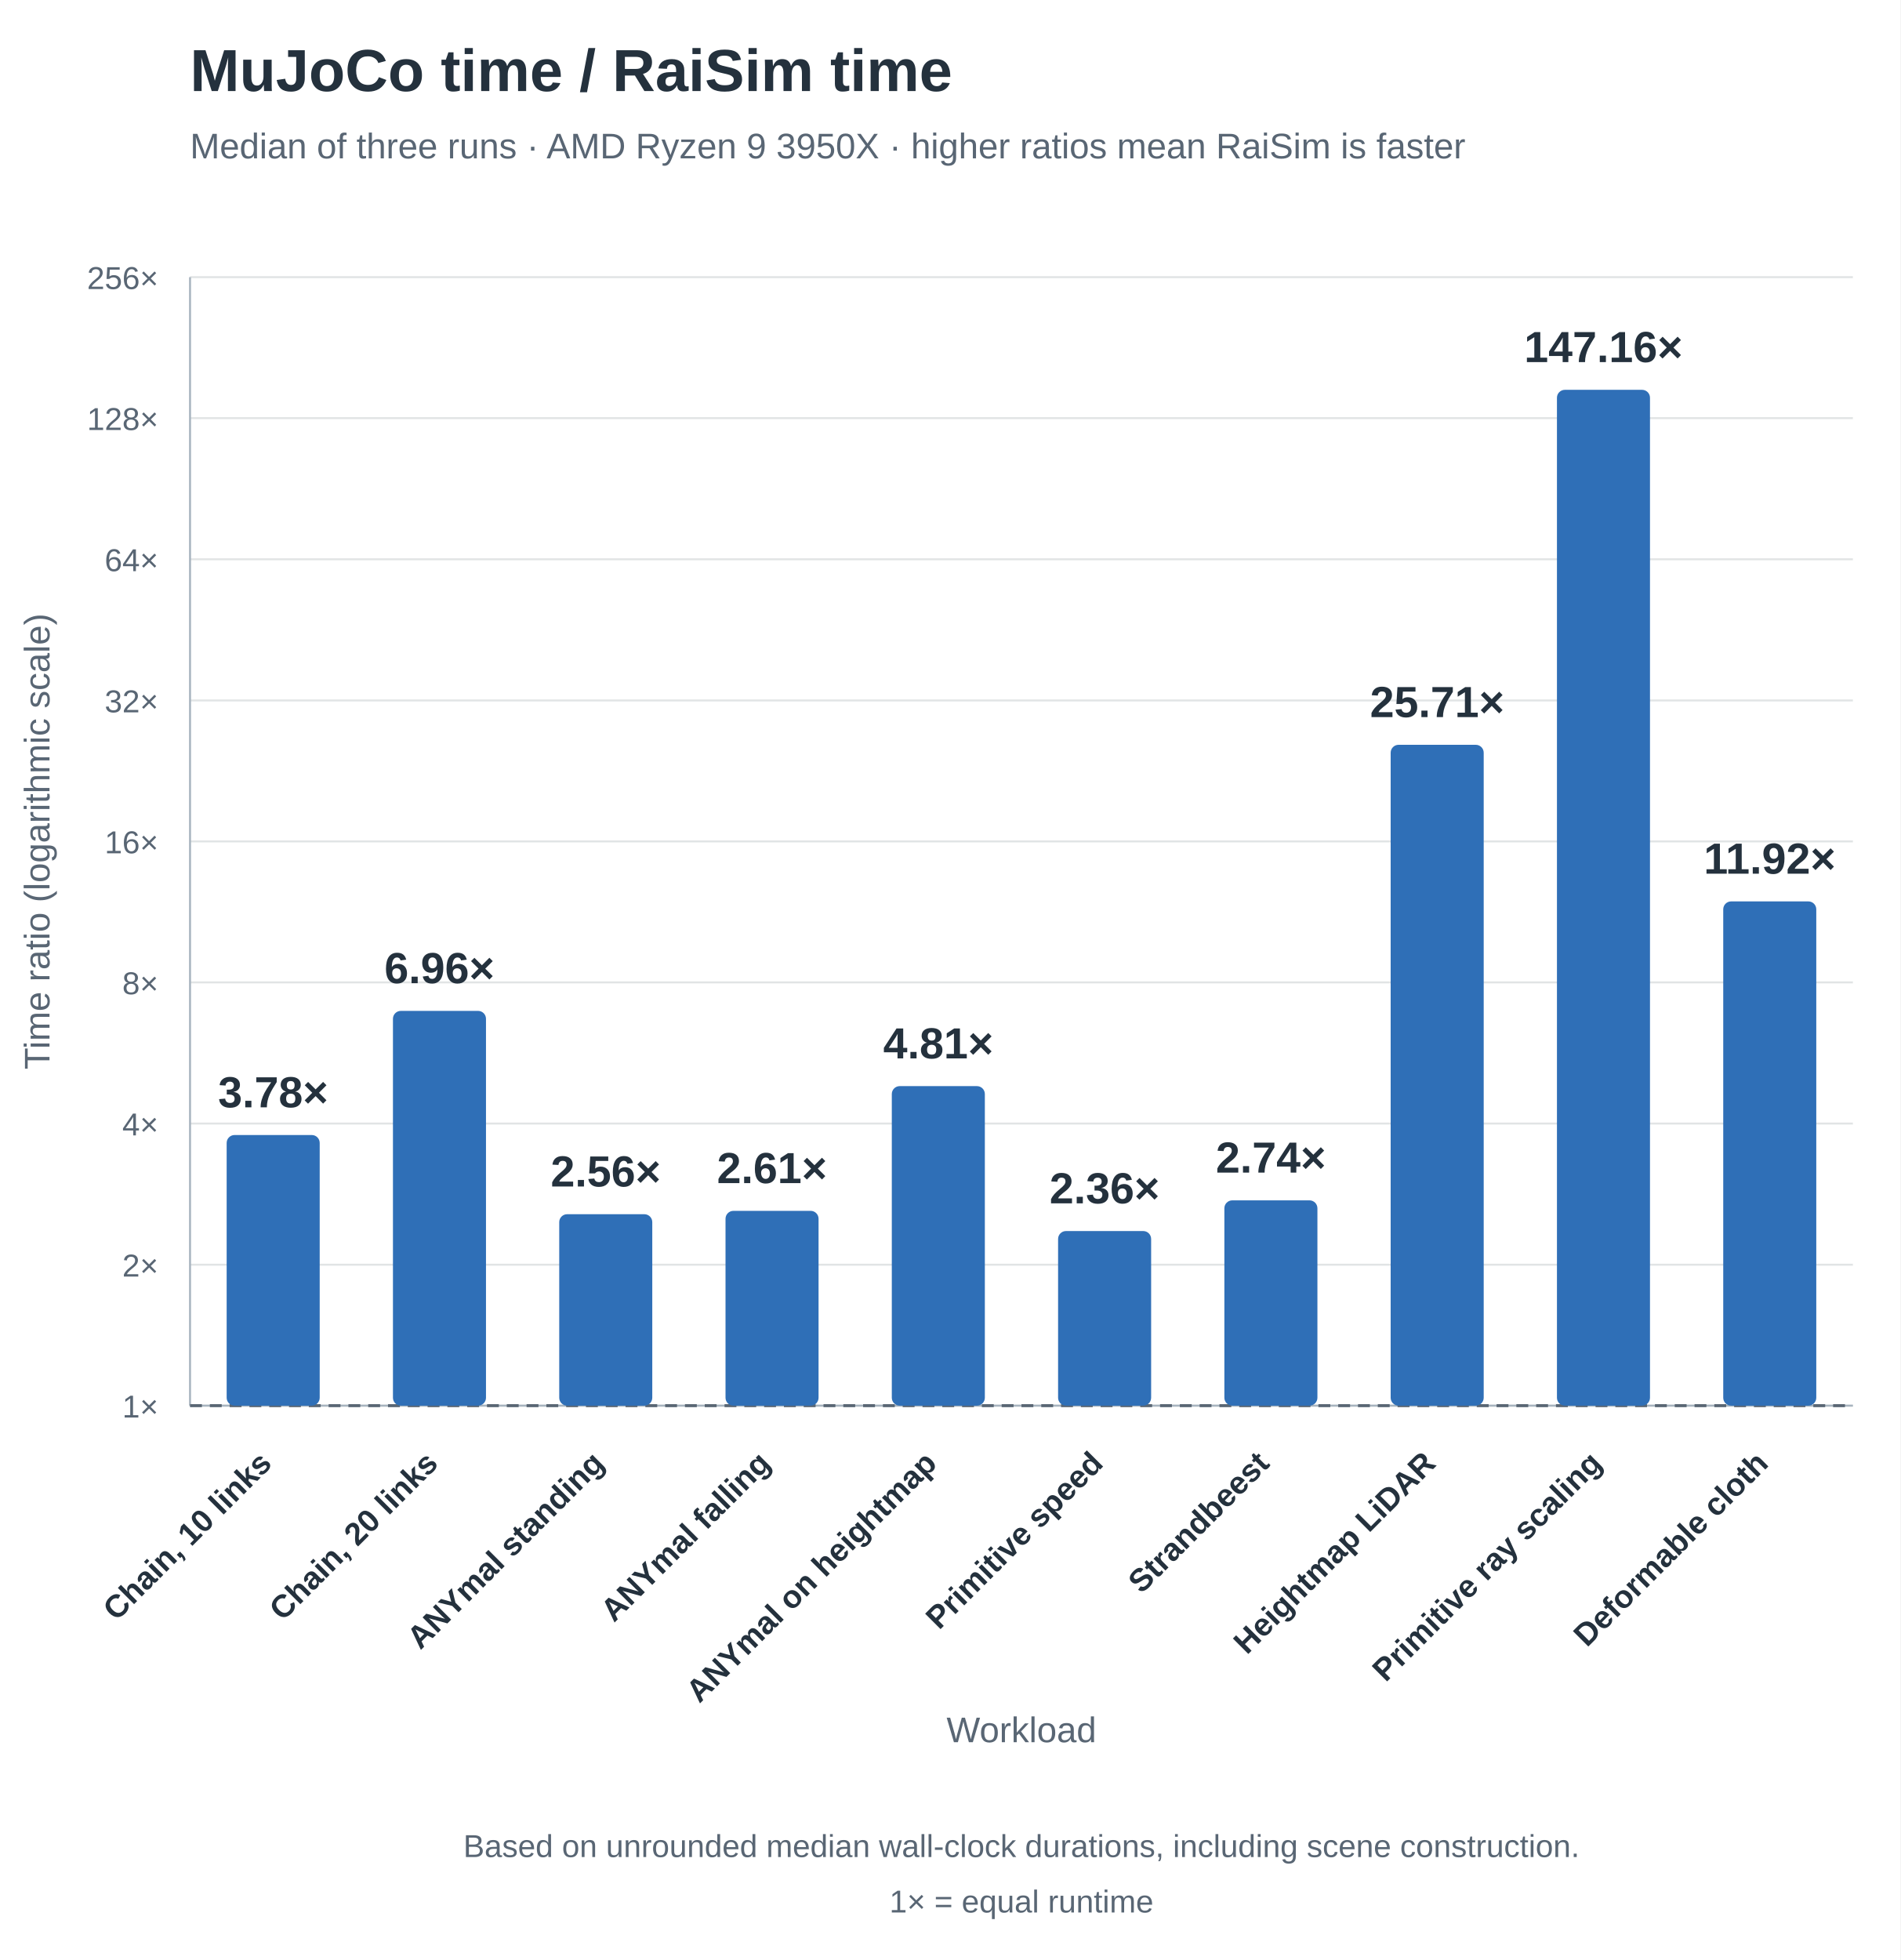
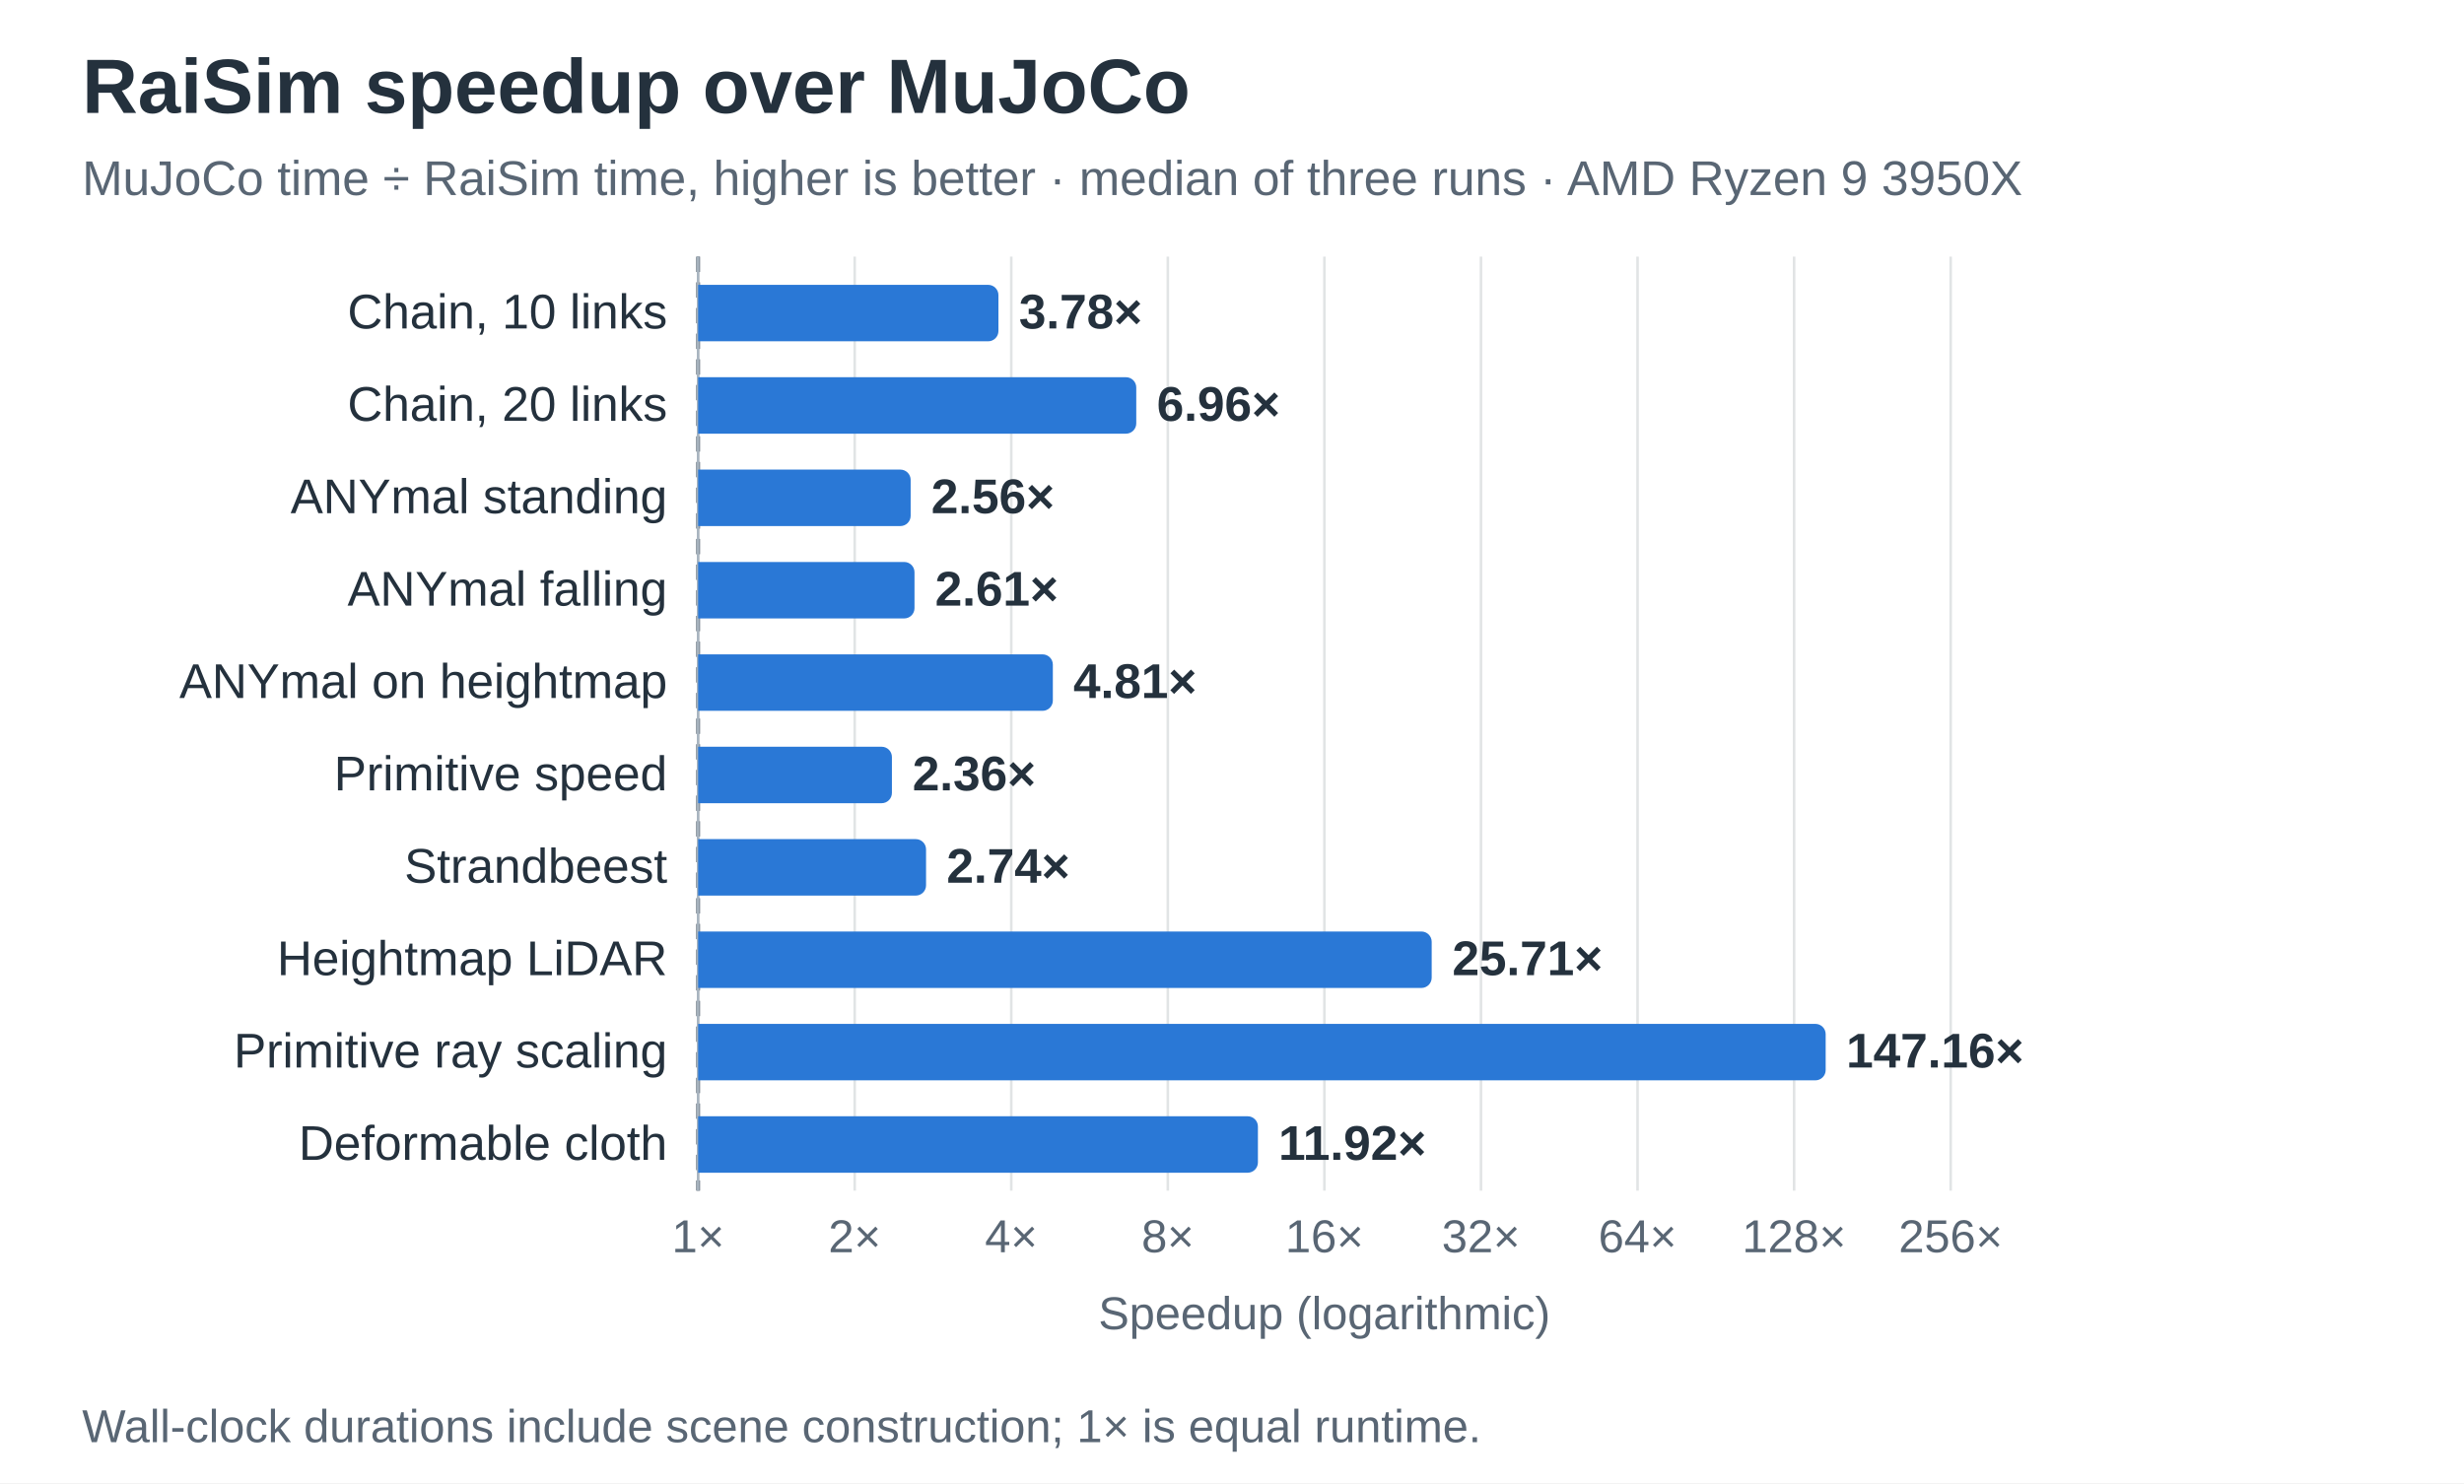
- <svg xmlns="http://www.w3.org/2000/svg" width="960" height="990" viewBox="0 0 960 990" role="img" aria-labelledby="title desc">
+ <svg xmlns="http://www.w3.org/2000/svg" width="960" height="578" viewBox="0 0 960 578" role="img" aria-labelledby="title desc">
  <style>text { font-family: Arial, Helvetica, sans-serif; fill: #24313d; }
    .title { font-size: 30px; font-weight: 700; }
-     .subtitle { font-size: 18px; fill: #596674; }
-     .label { font-size: 16px; font-weight: 600; }
-     .value { font-size: 22px; font-weight: 700; }
-     .tick { font-size: 16px; fill: #596674; }
+     .subtitle { font-size: 19px; fill: #596674; }
+     .panel { font-size: 21px; font-weight: 700; }
+     .label { font-size: 19px; }
+     .value { font-size: 19px; font-weight: 700; }
+     .note { font-size: 18px; fill: #596674; }
+     .tick { font-size: 18px; fill: #596674; }
+     .grid { stroke: #e1e4e5; stroke-width: 1; }
    .axis { stroke: #a8b4bf; stroke-width: 1; }
-     .grid { stroke: #e1e4e5; stroke-width: 1; }
-     .ratio { fill: #2f6fb7; }</style>
-   <rect width="960" height="990" fill="#fff" />
-   <text x="96" y="46" class="title">MuJoCo time / RaiSim time</text>
-   <text x="96" y="80" class="subtitle">Median of three runs · AMD Ryzen 9 3950X · higher ratios mean RaiSim is faster</text>
-   <line x1="96" y1="710.0" x2="936" y2="710.0" class="grid" />
-   <text x="80" y="716.0" text-anchor="end" class="tick">1×</text>
-   <line x1="96" y1="638.8" x2="936" y2="638.8" class="grid" />
-   <text x="80" y="644.8" text-anchor="end" class="tick">2×</text>
-   <line x1="96" y1="567.5" x2="936" y2="567.5" class="grid" />
-   <text x="80" y="573.5" text-anchor="end" class="tick">4×</text>
-   <line x1="96" y1="496.2" x2="936" y2="496.2" class="grid" />
-   <text x="80" y="502.2" text-anchor="end" class="tick">8×</text>
-   <line x1="96" y1="425.0" x2="936" y2="425.0" class="grid" />
-   <text x="80" y="431.0" text-anchor="end" class="tick">16×</text>
-   <line x1="96" y1="353.8" x2="936" y2="353.8" class="grid" />
-   <text x="80" y="359.8" text-anchor="end" class="tick">32×</text>
-   <line x1="96" y1="282.5" x2="936" y2="282.5" class="grid" />
-   <text x="80" y="288.5" text-anchor="end" class="tick">64×</text>
-   <line x1="96" y1="211.2" x2="936" y2="211.2" class="grid" />
-   <text x="80" y="217.2" text-anchor="end" class="tick">128×</text>
-   <line x1="96" y1="140.0" x2="936" y2="140.0" class="grid" />
-   <text x="80" y="146.0" text-anchor="end" class="tick">256×</text>
-   <line x1="96" y1="140" x2="96" y2="710" class="axis" />
-   <line x1="96" y1="710" x2="936" y2="710" class="axis" />
-   <line x1="96" y1="710.0" x2="936" y2="710.0" stroke="#596674" stroke-width="1.5" stroke-dasharray="6 4" />
-   <text x="25" y="425" transform="rotate(-90 25 425)" text-anchor="middle" class="subtitle">Time ratio (logarithmic scale)</text>
-   <rect x="114.5" y="573.3" width="47.0" height="136.7" rx="4" class="ratio" />
-   <text x="138.0" y="559.3" text-anchor="middle" class="value">3.78×</text>
-   <text x="138.0" y="740" transform="rotate(-45 138.0 740)" text-anchor="end" class="label">Chain, 10 links</text>
-   <rect x="198.5" y="510.6" width="47.0" height="199.4" rx="4" class="ratio" />
-   <text x="222.0" y="496.6" text-anchor="middle" class="value">6.96×</text>
-   <text x="222.0" y="740" transform="rotate(-45 222.0 740)" text-anchor="end" class="label">Chain, 20 links</text>
-   <rect x="282.5" y="613.3" width="47.0" height="96.7" rx="4" class="ratio" />
-   <text x="306.0" y="599.3" text-anchor="middle" class="value">2.56×</text>
-   <text x="306.0" y="740" transform="rotate(-45 306.0 740)" text-anchor="end" class="label">ANYmal standing</text>
-   <rect x="366.5" y="611.6" width="47.0" height="98.4" rx="4" class="ratio" />
-   <text x="390.0" y="597.6" text-anchor="middle" class="value">2.61×</text>
-   <text x="390.0" y="740" transform="rotate(-45 390.0 740)" text-anchor="end" class="label">ANYmal falling</text>
-   <rect x="450.5" y="548.6" width="47.0" height="161.4" rx="4" class="ratio" />
-   <text x="474.0" y="534.6" text-anchor="middle" class="value">4.81×</text>
-   <text x="474.0" y="740" transform="rotate(-45 474.0 740)" text-anchor="end" class="label">ANYmal on heightmap</text>
-   <rect x="534.5" y="621.8" width="47.0" height="88.2" rx="4" class="ratio" />
-   <text x="558.0" y="607.8" text-anchor="middle" class="value">2.36×</text>
-   <text x="558.0" y="740" transform="rotate(-45 558.0 740)" text-anchor="end" class="label">Primitive speed</text>
-   <rect x="618.5" y="606.3" width="47.0" height="103.7" rx="4" class="ratio" />
-   <text x="642.0" y="592.3" text-anchor="middle" class="value">2.74×</text>
-   <text x="642.0" y="740" transform="rotate(-45 642.0 740)" text-anchor="end" class="label">Strandbeest</text>
-   <rect x="702.5" y="376.2" width="47.0" height="333.8" rx="4" class="ratio" />
-   <text x="726.0" y="362.2" text-anchor="middle" class="value">25.71×</text>
-   <text x="726.0" y="740" transform="rotate(-45 726.0 740)" text-anchor="end" class="label">Heightmap LiDAR</text>
-   <rect x="786.5" y="196.9" width="47.0" height="513.1" rx="4" class="ratio" />
-   <text x="810.0" y="182.9" text-anchor="middle" class="value">147.16×</text>
-   <text x="810.0" y="740" transform="rotate(-45 810.0 740)" text-anchor="end" class="label">Primitive ray scaling</text>
-   <rect x="870.5" y="455.3" width="47.0" height="254.7" rx="4" class="ratio" />
-   <text x="894.0" y="441.3" text-anchor="middle" class="value">11.92×</text>
-   <text x="894.0" y="740" transform="rotate(-45 894.0 740)" text-anchor="end" class="label">Deformable cloth</text>
-   <text x="516" y="880" text-anchor="middle" class="subtitle">Workload</text>
-   <text x="516" y="938" text-anchor="middle" class="tick">Based on unrounded median wall-clock durations, including scene construction.</text>
-   <text x="516" y="966" text-anchor="middle" class="tick">1× = equal runtime</text>
+     .reference { stroke: #596674; stroke-width: 1.5; stroke-dasharray: 6 4; }
+     .raisim { fill: #2a78d6; }
+     .rayrai { fill: #eb6834; }
+     .other { fill: #a9a8a0; }
+     .other-dark { fill: #6f6d66; }
+     .failed { fill: url(#failed); }</style>
+   <defs>
+     <pattern id="failed" width="8" height="8" patternUnits="userSpaceOnUse" patternTransform="rotate(45)">
+       <rect width="8" height="8" fill="#e4e3de" />
+       <rect width="3" height="8" fill="#6f6d66" />
+     </pattern>
+   </defs>
+   <rect width="960" height="578" fill="#fff" />
+   <text x="32.0" y="44.0" class="title">RaiSim speedup over MuJoCo</text>
+   <text x="32.0" y="76.0" class="subtitle">MuJoCo time ÷ RaiSim time, higher is better · median of three runs · AMD Ryzen 9 3950X</text>
+   <line x1="272.0" y1="100" x2="272.0" y2="464" class="grid" />
+   <line x1="333.0" y1="100" x2="333.0" y2="464" class="grid" />
+   <line x1="394.0" y1="100" x2="394.0" y2="464" class="grid" />
+   <line x1="455.0" y1="100" x2="455.0" y2="464" class="grid" />
+   <line x1="516.0" y1="100" x2="516.0" y2="464" class="grid" />
+   <line x1="577.0" y1="100" x2="577.0" y2="464" class="grid" />
+   <line x1="638.0" y1="100" x2="638.0" y2="464" class="grid" />
+   <line x1="699.0" y1="100" x2="699.0" y2="464" class="grid" />
+   <line x1="760.0" y1="100" x2="760.0" y2="464" class="grid" />
+   <line x1="272.0" y1="100" x2="272.0" y2="464" class="reference" />
+   <line x1="272" y1="100" x2="272" y2="464" class="axis" />
+   <text x="260.0" y="128.0" text-anchor="end" class="label">Chain, 10 links</text>
+   <path d="M272.0 111.0H385.0A4.0 4.0 0 0 1 389.0 115.0V129.0A4.0 4.0 0 0 1 385.0 133.0H272.0Z" class="raisim" />
+   <text x="397.0" y="128.0" class="value">3.78×</text>
+   <text x="260.0" y="164.0" text-anchor="end" class="label">Chain, 20 links</text>
+   <path d="M272.0 147.0H438.7A4.0 4.0 0 0 1 442.7 151.0V165.0A4.0 4.0 0 0 1 438.7 169.0H272.0Z" class="raisim" />
+   <text x="450.7" y="164.0" class="value">6.96×</text>
+   <text x="260.0" y="200.0" text-anchor="end" class="label">ANYmal standing</text>
+   <path d="M272.0 183.0H350.8A4.0 4.0 0 0 1 354.8 187.0V201.0A4.0 4.0 0 0 1 350.8 205.0H272.0Z" class="raisim" />
+   <text x="362.8" y="200.0" class="value">2.56×</text>
+   <text x="260.0" y="236.0" text-anchor="end" class="label">ANYmal falling</text>
+   <path d="M272.0 219.0H352.3A4.0 4.0 0 0 1 356.3 223.0V237.0A4.0 4.0 0 0 1 352.3 241.0H272.0Z" class="raisim" />
+   <text x="364.3" y="236.0" class="value">2.61×</text>
+   <text x="260.0" y="272.0" text-anchor="end" class="label">ANYmal on heightmap</text>
+   <path d="M272.0 255.0H406.2A4.0 4.0 0 0 1 410.2 259.0V273.0A4.0 4.0 0 0 1 406.2 277.0H272.0Z" class="raisim" />
+   <text x="418.2" y="272.0" class="value">4.81×</text>
+   <text x="260.0" y="308.0" text-anchor="end" class="label">Primitive speed</text>
+   <path d="M272.0 291.0H343.5A4.0 4.0 0 0 1 347.5 295.0V309.0A4.0 4.0 0 0 1 343.5 313.0H272.0Z" class="raisim" />
+   <text x="355.5" y="308.0" class="value">2.36×</text>
+   <text x="260.0" y="344.0" text-anchor="end" class="label">Strandbeest</text>
+   <path d="M272.0 327.0H356.8A4.0 4.0 0 0 1 360.8 331.0V345.0A4.0 4.0 0 0 1 356.8 349.0H272.0Z" class="raisim" />
+   <text x="368.8" y="344.0" class="value">2.74×</text>
+   <text x="260.0" y="380.0" text-anchor="end" class="label">Heightmap LiDAR</text>
+   <path d="M272.0 363.0H553.8A4.0 4.0 0 0 1 557.8 367.0V381.0A4.0 4.0 0 0 1 553.8 385.0H272.0Z" class="raisim" />
+   <text x="565.8" y="380.0" class="value">25.71×</text>
+   <text x="260.0" y="416.0" text-anchor="end" class="label">Primitive ray scaling</text>
+   <path d="M272.0 399.0H707.3A4.0 4.0 0 0 1 711.3 403.0V417.0A4.0 4.0 0 0 1 707.3 421.0H272.0Z" class="raisim" />
+   <text x="719.3" y="416.0" class="value">147.16×</text>
+   <text x="260.0" y="452.0" text-anchor="end" class="label">Deformable cloth</text>
+   <path d="M272.0 435.0H486.1A4.0 4.0 0 0 1 490.1 439.0V453.0A4.0 4.0 0 0 1 486.1 457.0H272.0Z" class="raisim" />
+   <text x="498.1" y="452.0" class="value">11.92×</text>
+   <text x="272.0" y="488.0" text-anchor="middle" class="tick">1×</text>
+   <text x="333.0" y="488.0" text-anchor="middle" class="tick">2×</text>
+   <text x="394.0" y="488.0" text-anchor="middle" class="tick">4×</text>
+   <text x="455.0" y="488.0" text-anchor="middle" class="tick">8×</text>
+   <text x="516.0" y="488.0" text-anchor="middle" class="tick">16×</text>
+   <text x="577.0" y="488.0" text-anchor="middle" class="tick">32×</text>
+   <text x="638.0" y="488.0" text-anchor="middle" class="tick">64×</text>
+   <text x="699.0" y="488.0" text-anchor="middle" class="tick">128×</text>
+   <text x="760.0" y="488.0" text-anchor="middle" class="tick">256×</text>
+   <text x="516.0" y="518.0" text-anchor="middle" class="note">Speedup (logarithmic)</text>
+   <text x="32.0" y="562.0" class="note">Wall-clock durations include scene construction; 1× is equal runtime.</text>
</svg>
